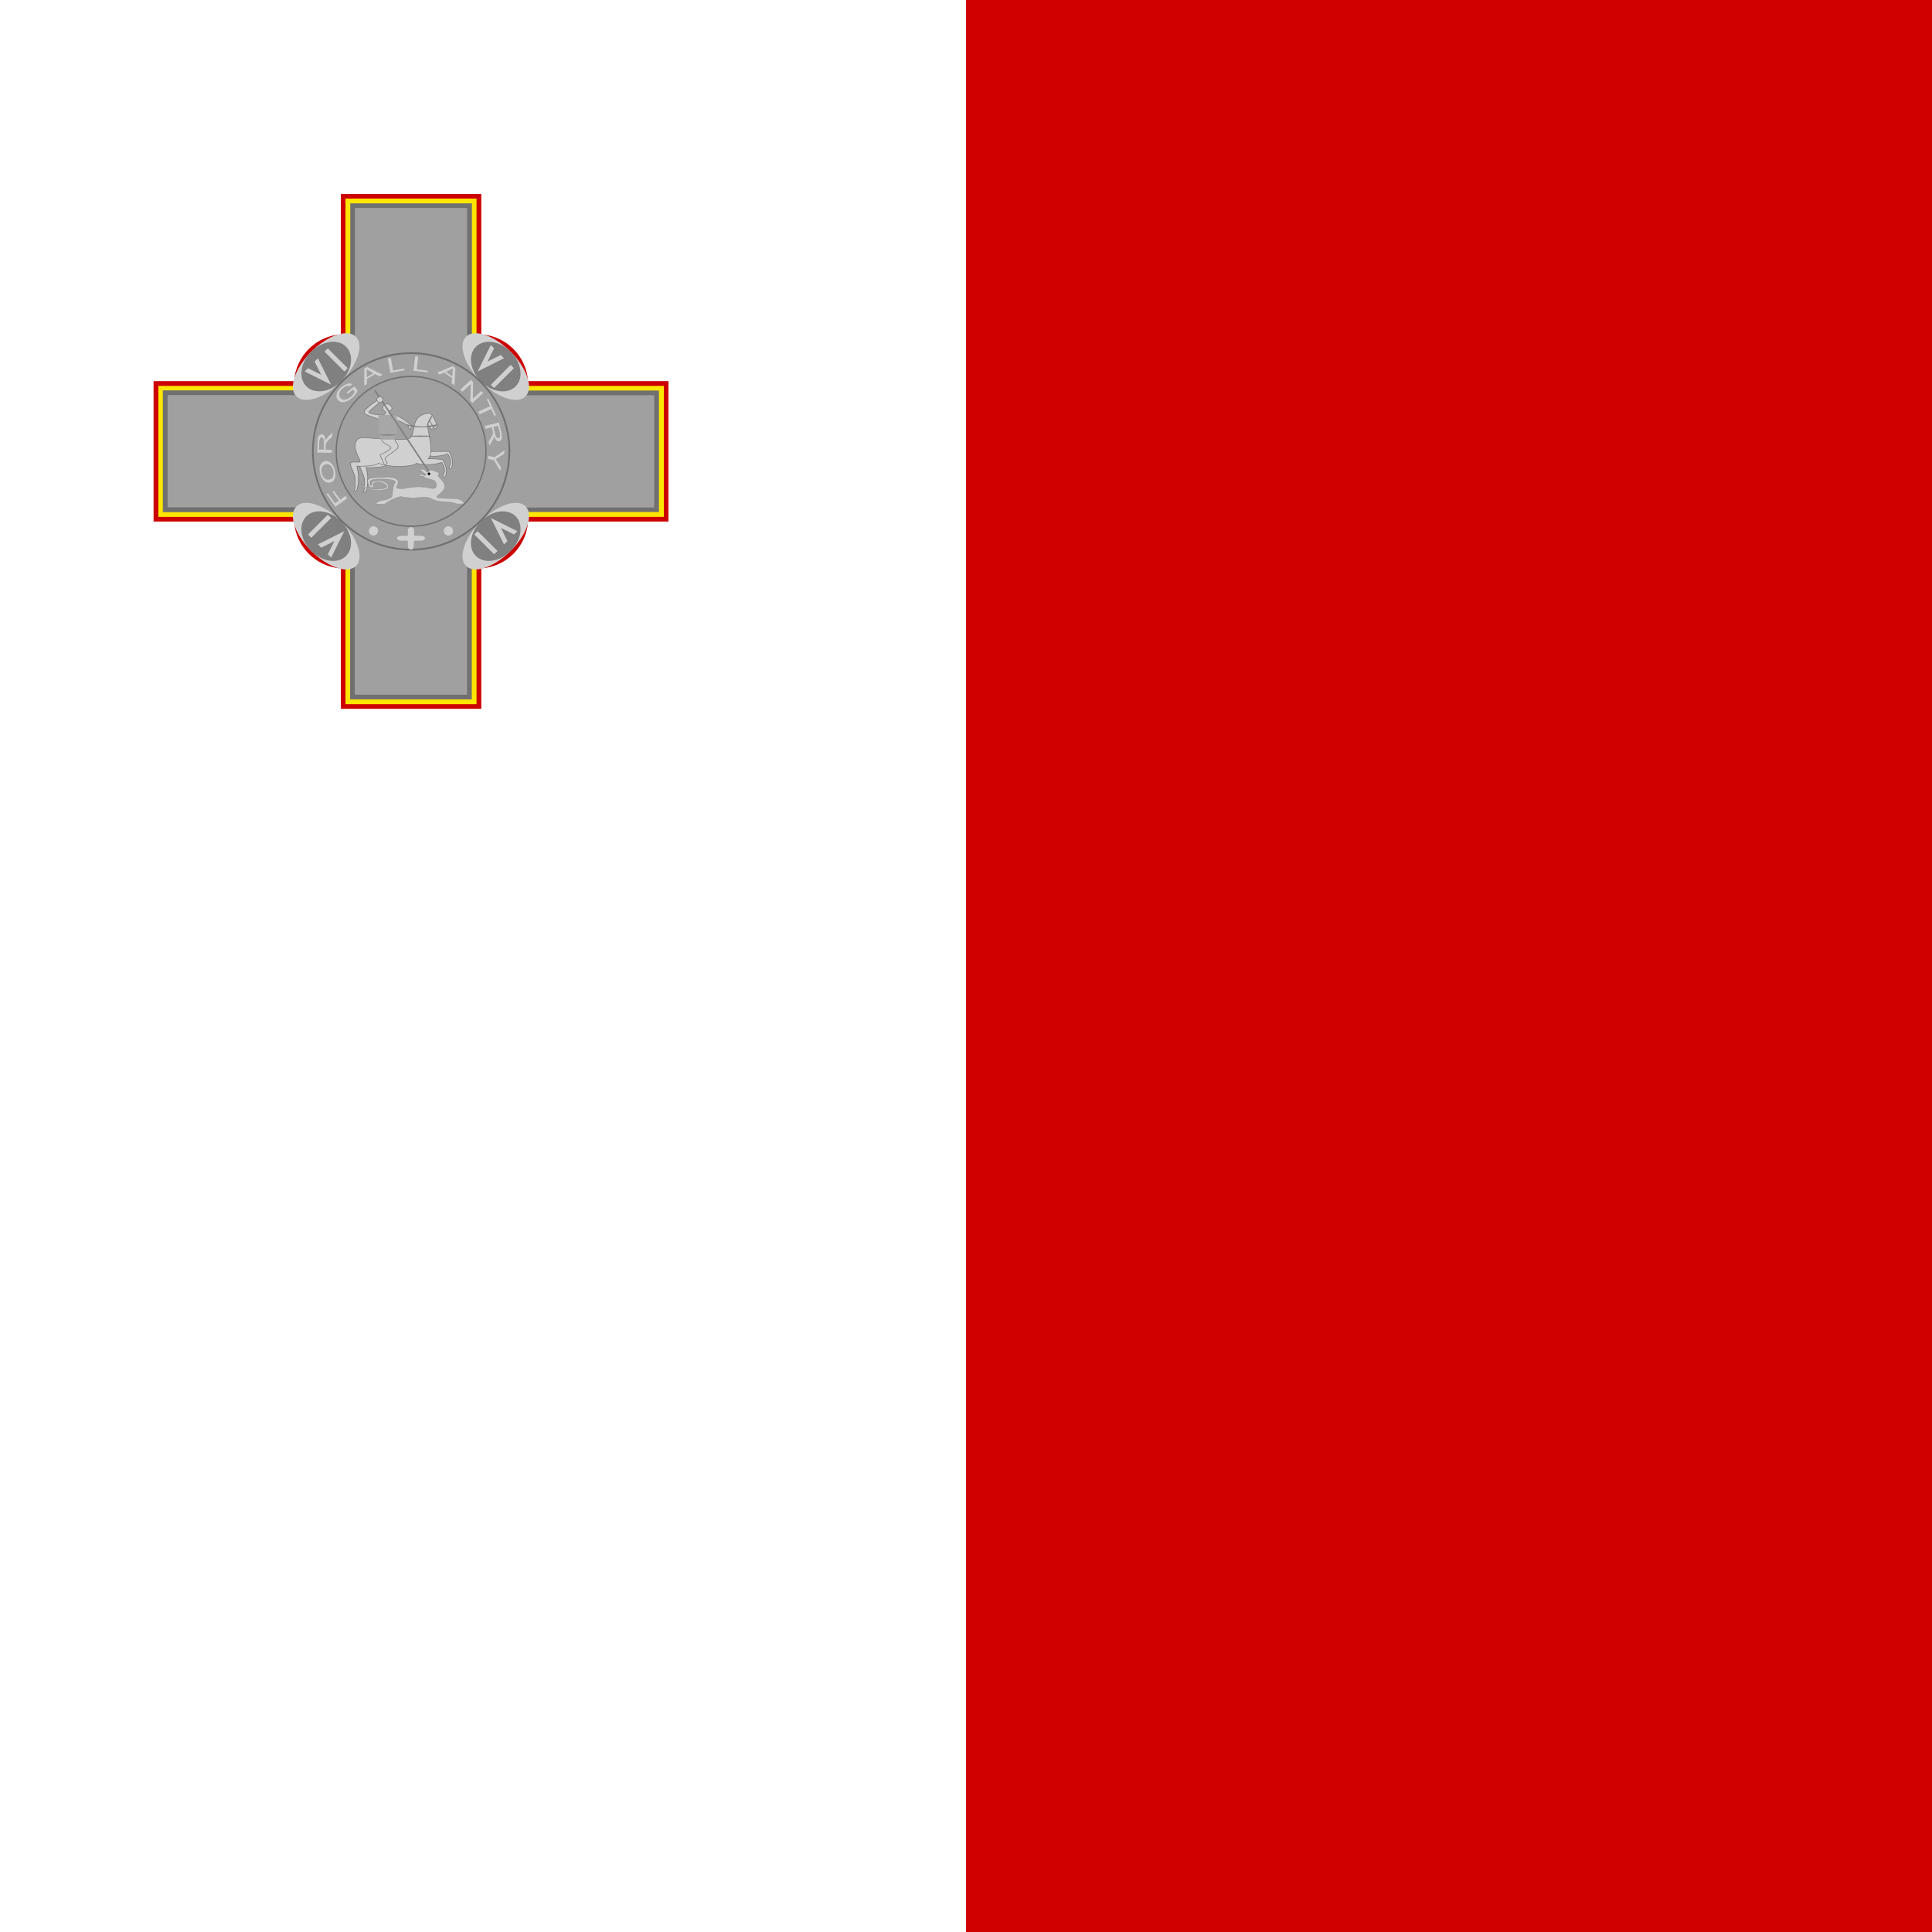
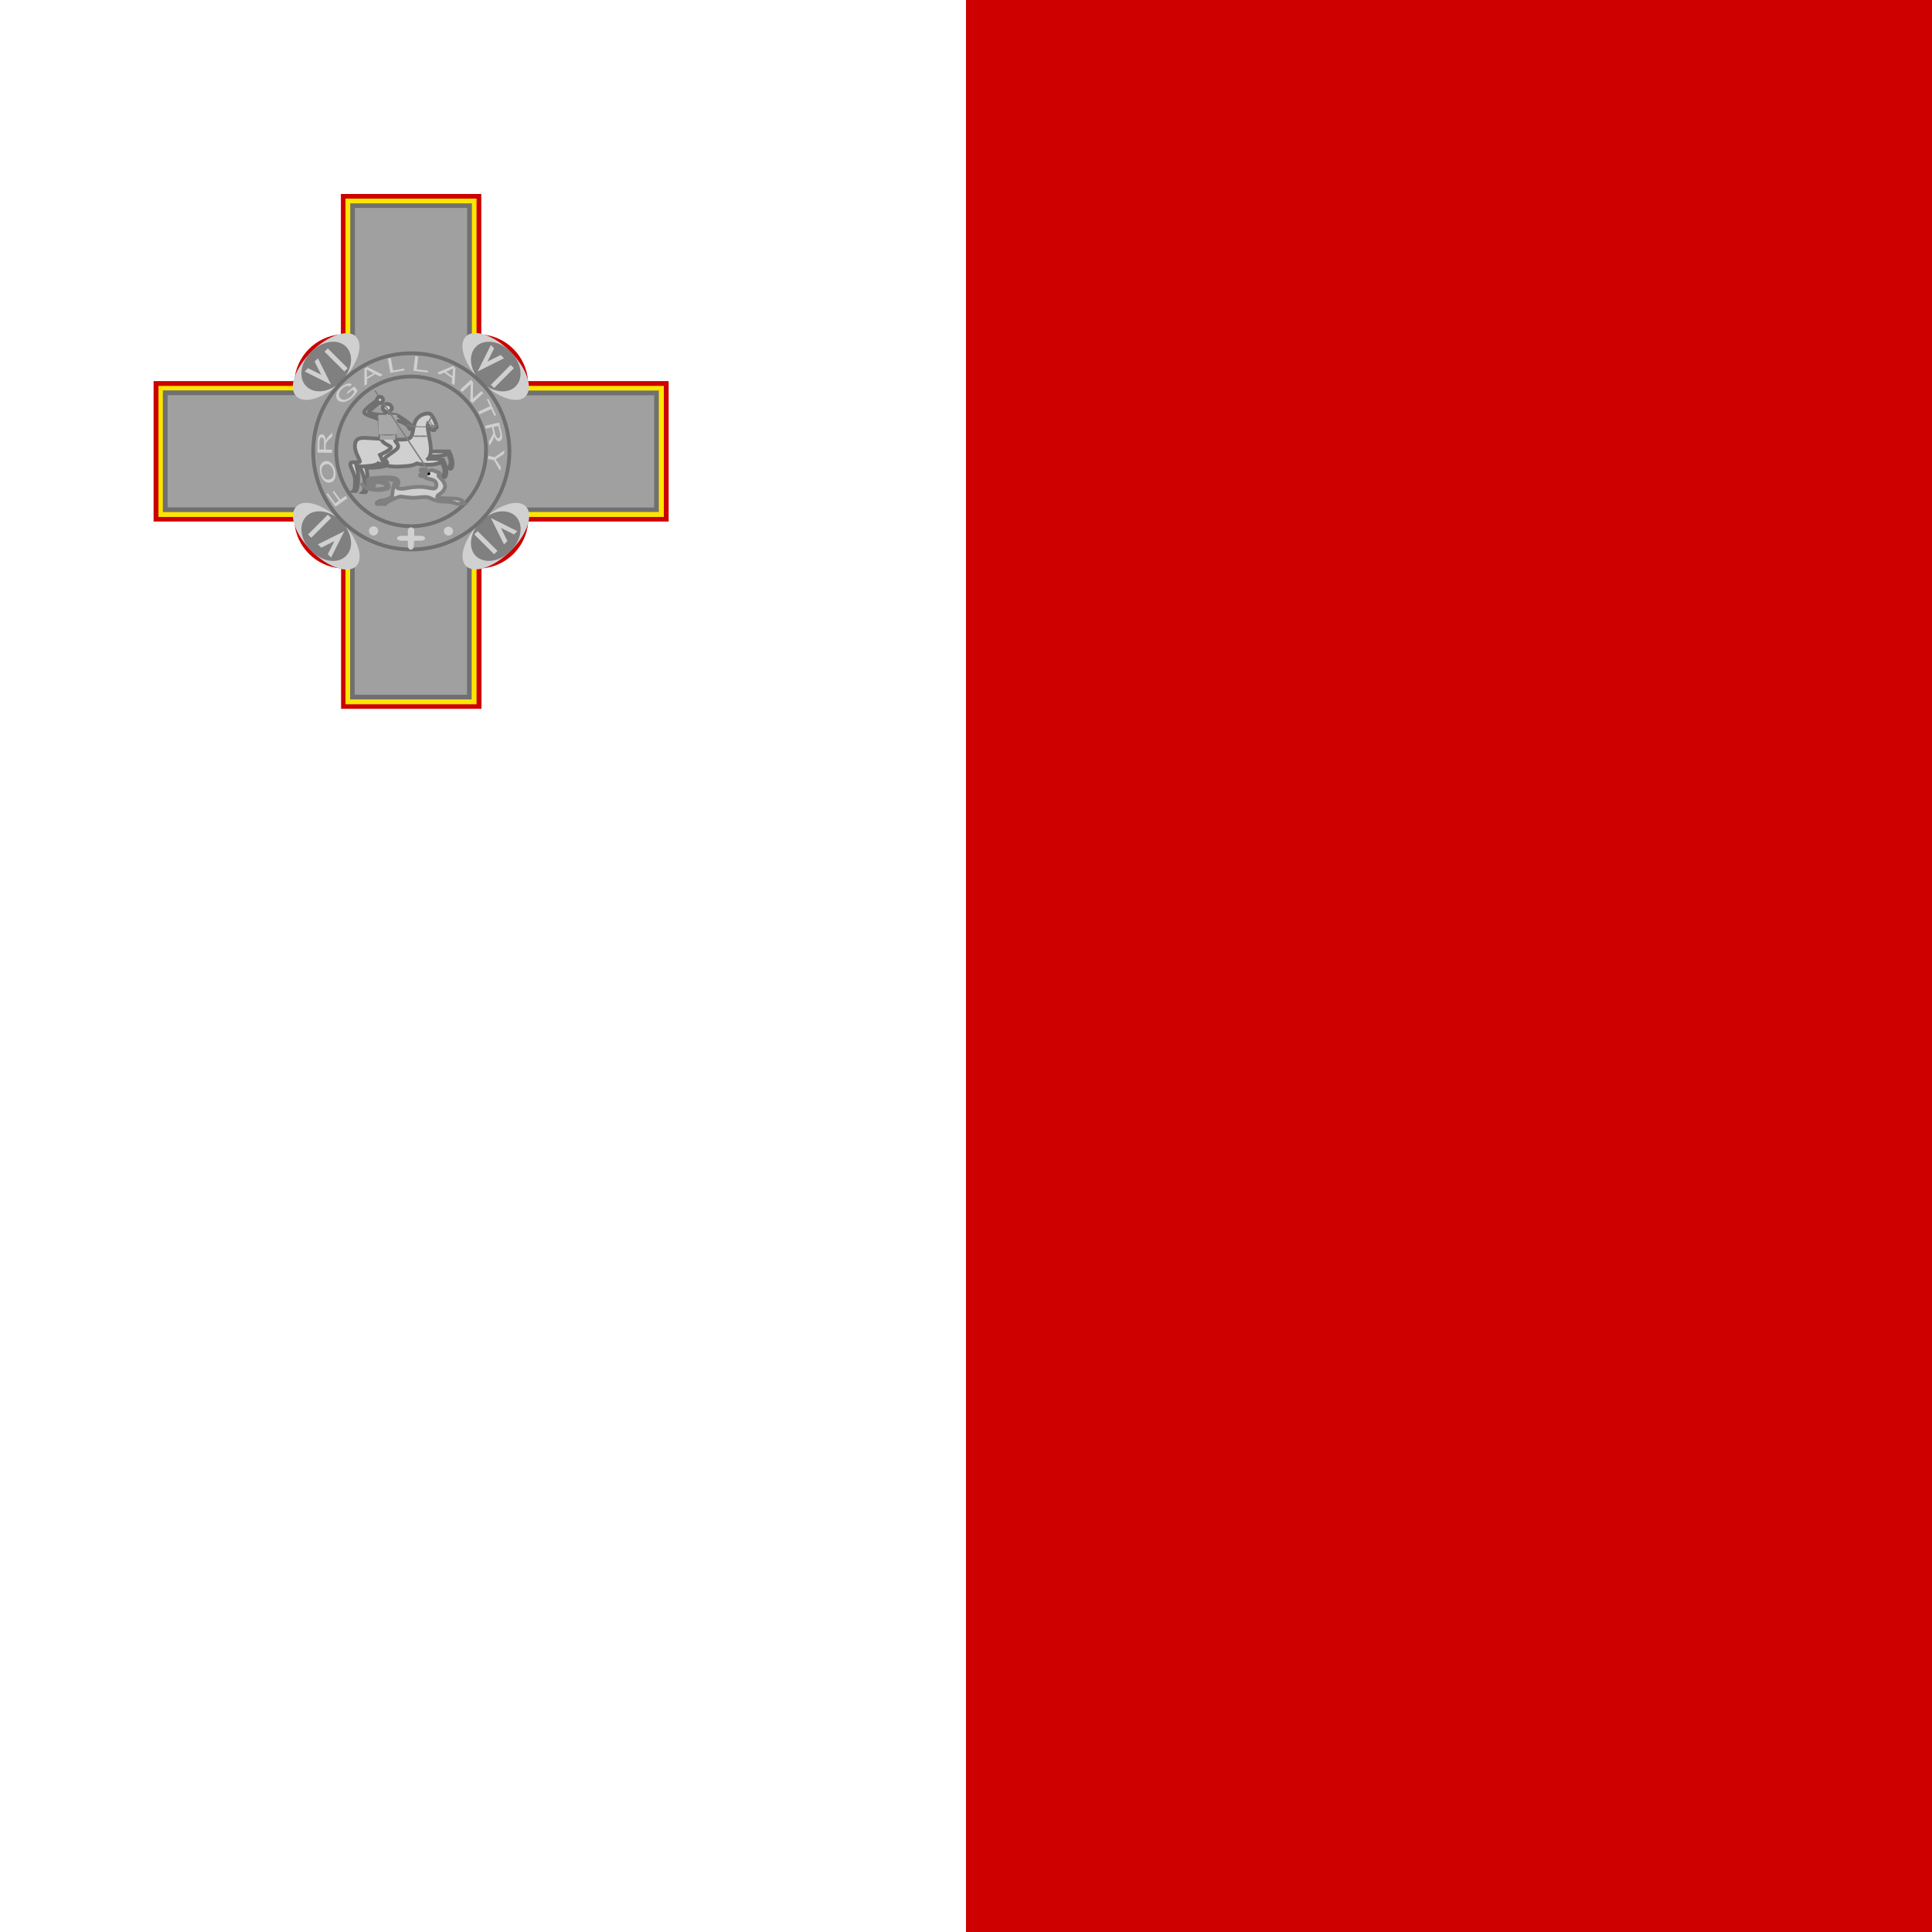
<svg xmlns="http://www.w3.org/2000/svg" id="flag-icons-mt" viewBox="0 0 512 512">
-   <g fill-rule="evenodd" stroke-width="1pt">
-     <path fill="#ce0000" d="M256 0h256v512H256z" />
-     <path fill="#fff" d="M0 0h256v512H0z" />
-   </g>
-   <g transform="matrix(.35005 0 0 .35003 40.7 -25.5)">
-     <path fill="#f1eeee" fill-rule="evenodd" d="M183.1 381.7c0 2.3-2.6 4.2-5.8 4.2-3.3 0-5.9-2-5.9-4.2 0-2.3 2.6-4.2 5.8-4.2s6 1.9 6 4.2z" />
-     <path fill="#c00" fill-rule="evenodd" d="M0 361.4v106.3h106.4a38.1 38.1 0 0 0 35.4 35.5v106.3h106.3V503.2a38.1 38.1 0 0 0 35.4-35.5h106.3V361.4H283.5a38.1 38.1 0 0 0-35.4-35.4V219.7H141.8V326a38.1 38.1 0 0 0-35.4 35.4H0z" />
-     <path fill="#ffe600" fill-rule="evenodd" d="M3.6 365v99.2h106.3a38.1 38.1 0 0 0 35.4 35.4V606h99.2V499.6a38.1 38.1 0 0 0 35.5-35.4h106.3V365H280a38.1 38.1 0 0 0-35.5-35.5V223.2h-99.2v106.3A38.1 38.1 0 0 0 110 365H3.6z" />
-     <path fill="#707070" fill-rule="evenodd" d="M7 368.5v92.1h106.3a38.1 38.1 0 0 0 35.5 35.5v106.3h92.1V496a38.1 38.1 0 0 0 35.4-35.5h106.3v-92H276.3A38.1 38.1 0 0 0 241 333V226.8h-92.1V333a38.1 38.1 0 0 0-35.5 35.4H7z" />
-     <path fill="#a0a0a0" fill-rule="evenodd" d="M10.6 372v85h106.3a38.1 38.1 0 0 0 35.4 35.5v106.3h85V492.5a38.1 38.1 0 0 0 35.5-35.4H379v-85H272.8a38.1 38.1 0 0 0-35.4-35.5V230.3h-85v106.3a38.1 38.1 0 0 0-35.5 35.4H10.6z" />
-     <g fill-rule="evenodd">
-       <path fill="#d0d0d0" d="M153.2 327.8c6.3 6.3 1.2 21.4-11.2 33.9s-27.6 17.5-33.9 11.2c-6.2-6.2-1.1-21.3 11.3-33.8s27.6-17.5 33.8-11.3z" />
-       <path fill="gray" d="M145.7 335.3c6.3 6.3 4.6 18-3.7 26.3s-20.1 10-26.3 3.8c-6.3-6.2-4.6-18 3.7-26.3s20.1-10 26.3-3.8z" />
-       <path fill="#d0d0d0" d="m114.4 354.1 2.5-2.5 10 5-5-10 2.5-2.5 10 20-20-10zm15-15 2.5-2.5 15 15-2.4 2.5z" />
-     </g>
-     <g fill-rule="evenodd">
-       <path fill="#d0d0d0" d="M281.6 373c-6.2 6.2-21.4 1.1-33.8-11.3s-17.5-27.6-11.3-33.9c6.3-6.2 21.4-1.1 33.8 11.3s17.5 27.6 11.3 33.8z" />
-       <path fill="gray" d="M274.1 365.4c-6.2 6.2-18 4.6-26.3-3.7s-10-20.1-3.8-26.3 18-4.6 26.3 3.7 10 20 3.8 26.3z" />
-       <path fill="#d0d0d0" d="m255.3 334 2.5 2.6-5 10 10-5 2.5 2.5-20 10 10-20zm15 15.1 2.5 2.5-15 15-2.5-2.4z" />
-     </g>
-     <g fill-rule="evenodd">
-       <path fill="#d0d0d0" d="M236.5 501.3c-6.2-6.2-1.1-21.4 11.3-33.8s27.6-17.5 33.8-11.3c6.2 6.2 1.2 21.4-11.3 33.8s-27.5 17.5-33.8 11.3z" />
-       <path fill="gray" d="M244 493.8c-6.2-6.2-4.5-18 3.8-26.3s20-10 26.3-3.8c6.2 6.3 4.5 18-3.8 26.3s-20 10-26.3 3.8z" />
-       <path fill="#d0d0d0" d="m275.4 475-2.5 2.5-10-5 5 10-2.6 2.5-10-20 20 10zm-15 15-2.6 2.5-15-15 2.5-2.5z" />
-     </g>
-     <g fill-rule="evenodd">
-       <path fill="#d0d0d0" d="M108.2 456.2c6.2-6.2 21.3-1.2 33.8 11.3s17.5 27.6 11.3 33.8c-6.3 6.2-21.4 1.2-33.9-11.3s-17.5-27.6-11.2-33.8z" />
-       <path fill="gray" d="M115.7 463.7c6.2-6.2 18-4.5 26.3 3.8s10 20 3.7 26.3c-6.2 6.2-18 4.5-26.3-3.8s-10-20-3.7-26.3z" />
-       <path fill="#d0d0d0" d="m134.4 495-2.5-2.5 5-10-10 5-2.5-2.5 20-10-10 20zm-15-15-2.5-2.5 15-15 2.5 2.5z" />
-     </g>
-     <path fill="none" stroke="#707070" stroke-width="1pt" d="M269.3 414.6c0 41-34.1 74.4-76.2 74.4S117 455.7 117 414.6s34.1-74.4 76.2-74.4 76.2 33.3 76.2 74.4z" transform="matrix(.97674 0 0 1 6.3 0)" />
-     <path fill="none" stroke="#707070" stroke-width="1pt" d="M269.3 414.6c0 41-34.1 74.4-76.2 74.4S117 455.7 117 414.6s34.1-74.4 76.2-74.4 76.2 33.3 76.2 74.4z" transform="matrix(.74419 0 0 .7619 51.2 98.7)" />
-     <path fill="#d0d0d0" fill-rule="evenodd" d="M170 474.8a3.5 3.5 0 1 1-7 0 3.5 3.5 0 0 1 7 0zm56.8 0a3.5 3.5 0 1 1-7.1 0 3.5 3.5 0 0 1 7 0zm-34.3 0v3.7h-4.7c-4.7 0-4.7 3.7 0 3.7h4.7v3.7c0 3.8 4.2 4.3 4.5.3l.3-4h4.7c4.7 0 4.7-3.7 0-3.7h-4.7v-3.7c0-3.7-4.8-3.7-4.8 0z" />
-     <path fill="#d0d0d0" fill-rule="evenodd" stroke="#707070" stroke-width="1pt" d="M180.7 163v7s-3.3 5.5-24.8 7.2-24.8 0-24.8 0c.6 6.1 4.7 17.9 3.5 31.9.9 16.2-4 31-4 31 .5.8-2 1.3-6.6.8 3.6-3.5 3.1-13.8 3.6-28.3.4-14.6-13.6-36.5-10.7-42.5s63.8-7.1 63.8-7.1z" transform="matrix(.33032 0 0 .29556 117.6 374.3)" />
-     <path fill="#d0d0d0" fill-rule="evenodd" stroke="#707070" stroke-width="1pt" d="M272.8 162.3c20.9-1.1 55.9-.9 55.9-.9s8.3 18.5 7.9 28.7-3.2 19-7 14.6 1.7-3.5 2.4-14.6c.7-11-6.6-22.4-6.6-22.4s-15 7.3-37.5 5.8-12.5-10.8-15-11.2z" transform="matrix(.33032 0 0 .29556 115.2 366.9)" />
-     <path fill="#d0d0d0" fill-rule="evenodd" stroke="#707070" stroke-width="1pt" d="M312.2 274c20.9-1.2 34.6 2.4 34.6 2.4s8.2 18.5 7.9 28.7-3.2 19-7.1 14.6 1.8-3.5 2.5-14.6c.7-11-6.7-22.5-6.7-22.5s-15 7.3-37.4 5.9c-22.5-1.5-16.1-3-18.6-3.4s-3.2 7-37.2 8-51.4-8-51.4-8-3.4 5.4-24.8 7-24.8 0-24.8 0c.5 6.2 4.7 18 3.5 32 .8 16.2-4 31-4 31 .5.8-2.1 1.3-6.6.8 3.5-3.5 3.1-13.8 3.5-28.3C146 313 132.1 291 135 285s18.3-.4 21.3-3.6c2.9-3.1-13.8-25.3-10.7-46 3.2-20.8 20.8-15 42.6-14.2 21.7.7 69.8 7 81.5 0 11.6-7 6.5-33 17.6-49.6a32.2 32.2 0 0 1 28.4-14.2c7 0 17.7 28.4 17.7 35.4l-3.5 3.6h-3.6v3.5c-8 1-9.2-7.7-14.1-14.1-2.2 10 7 42.5 7 63.7 0 17.8-6.6 25.6-7 24.3z" transform="matrix(.33032 0 0 .29556 104.6 339.3)" />
-     <path fill="#d0d0d0" fill-rule="evenodd" stroke="#707070" stroke-width="1pt" d="M209 131.1c.4 7-27.3 22.9-29.6 29.2s7 9.7 4.2 13.3c-2.9 3.6-5.2 2.2-5.8 2.9-.6.7-10.4-24.6-10.4-24.6s26-13 25-18.7-19.2-9-22.6-23.3c-3.3-14.2-1.4-41.7-4.1-47.5C163 56.7 131 51.2 131 42.5s33-32.5 36.4-36c3.5-3.6 7 3.5 3.5 7-3.5 3.6-29.2 25.5-29.2 29 0 3.6 21.3 7.1 28.4 7.1 7 0 10.6-3.5 10.6-7 0-3.1-7-3.6-7-10.7s3.5-10.6 10.6-10.6c3.5 0 10.3 4.5 10.6 10.6.3 6-6.3 6.6-7.1 10.6-.8 4 7 7.1 14.2 7.1 7 0 31.3 20.6 34.8 24.2 3.5 3.5 7 3.5 3.5 7-3.5 3.6-1.4 7.8-5 4.2-3-3.4-3.5-7-3.5-7-.3-3.3-26.3-17.8-29.8-14.2-3.6 3.5 0 46 0 49.6 0 7 7.3 7 7 17.7z" transform="matrix(.33032 0 0 .29556 116.1 372.4)" />
-     <path fill="#a7a7a7" fill-rule="evenodd" d="M170.2 386.9h14v14.7h-14z" />
-     <rect width="87.5" height="1.1" x="405.6" y="64.6" fill="gray" fill-rule="evenodd" rx="1.3" ry=".6" transform="matrix(.5544 .83225 -.88236 .47057 0 0)" />
-     <path fill="#d0d0d0" fill-rule="evenodd" stroke="#707070" stroke-width="1pt" d="M180.7 42.5a7 7 0 1 1-14.2 0 7 7 0 0 1 14.2 0z" transform="matrix(.33032 0 0 .29556 114 362.8)" />
-     <path fill="gray" fill-rule="evenodd" d="M214.7 394.4c0 1-5.4 2-11.7 2s-11.7-1-11.7-2c0-.8 5.4 1.3 11.7 1.3s11.7-2.1 11.7-1.3z" />
-     <path fill="#a7a7a7" fill-rule="evenodd" d="M171.4 401.6h11.7v4.1h-11.7z" />
-     <path fill="gray" fill-rule="evenodd" d="M209.4 391.2c-1 2.2-2.2 3.7-2.4 3.4-.2-.2.6-2.2 1.7-4.3 1.2-2.1 2.3-3.6 2.4-3.4.2.3-.5 2.2-1.7 4.3zm3 5.5c-1.3 1.2-2.3 2-2.4 1.7 0-.2 1-1.3 2.3-2.5 1.3-1.1 2.4-1.9 2.4-1.6 0 .2-1 1.3-2.3 2.4z" />
-     <path fill="gray" fill-rule="evenodd" d="M211 394c.9 1.8 1.5 3.3 1.3 3.4-.1 0-1-1.3-2-3-1-1.8-1.6-3.2-1.4-3.3.2 0 1 1.3 2 3zm-1 9.1c0 .3-3.6.5-8.2.5s-8.2-.2-8.2-.5 3.7-.5 8.2-.5c4.6 0 8.2.2 8.2.5zm-26.9-1c0 .3-2.6.5-5.8.5-3.3 0-5.9-.2-5.9-.5s2.6-.5 5.8-.5 6 .2 6 .5z" />
-     <path fill="#d0d0d0" fill-rule="evenodd" stroke="gray" stroke-width="1pt" d="M375.5 172s9 36 47 36.5 51.3-10.8 35.8-30-44-13.1-40.3 3.4-10.8 22-14.2 10.4c-3.4-11.6-17-46 7.5-48.3 24.5-2.3 76.5-14.8 89.5 9.2S486 198.9 507 204c21 5 24-5.8 60-9.1s49.7 11 62 9c12.3-2 10.6-37.2.8-46.1-9.7-9-28.5-10.6-33.3-20.4-4.8-9.8-17.8-1.9-16.6-13s18.5 7.7 18.7 2c0-.2 2.9-3.9 3.5-4.9-2.2-.8-3.5.6-5.1 2 1.8-2.4 1.7-3.5 2.3-5.4-.3-.7-2.5 2.8-2.9 2s2.5-5.6 1.2-3.8c-.4.5-3.8 3.3-3.9 1.4 0-.8 1.8-2.8 1.2-4-.5-.9-3 1.1-3.4 1.3 1.5-3.3 1.4-3.2 0-5.7-1.3-2.4-2.2-2.4-4.3.4.9-4 1.1-4.8-1-6.3-1.6-1.6-1.7-3-3.8 4.1.8-7.6-1.3-8-.4-11.5.5-3.3 3.3-4.7 7.9-4 9 .1 13.7 18 16.6 17.9 3 0 6.2-18.9 18.8-11.3 12.5 7.7 14 9.2 20.4 13.8 6.3 4.5-4.5 11.4-.9 20.4 3.6 9 28.3 38.8 21.3 70-7 31-25 36-26.7 49.5-1.6 13.4 57 8 72 12.5s24.4 23 25 26.2-26.2 2.9-26.2 2.9-13.8-11.8-46.6-13c-32.9-1-45.4-23-57.7-25.8s-38.5 4.7-53.1 3.6c-14.7-1.1-29.5-5-39-7.1-9.5-2.2-56.7 35.4-56.5 44.2-9.9-.7-33-2.7-32.1-1.7 1 1 4.2-17 22.2-20.2 18-3.2 35.7-17.6 35-27-.5-9.5 3.6-42 5-55.8s8.3-20.6 6.7-28c-1.6-7.2-22.2-14.7-42-14.5-19.8.2-41.8 2-45 10-3.2 8-.7 31 3.4 28.3 4-2.6-1-17.7 3.3-20.8a57.3 57.3 0 0 1 25.8-6.2c10.4-.4 28.5 14.7 28.3 19.5-.2 4.9 5.8 21-2.5 27-8.3 6.2-25.3 9-41.6 7.6a71.4 71.4 0 0 1-38.7-16.7c-6-6-9.6-24.1-9.6-25.4z" transform="matrix(.21598 0 0 .12989 76.3 416.2)" />
-     <path fill-rule="evenodd" d="M209.5 431.6a1 1 0 1 1-2 0 1 1 0 0 1 2 0z" />
-     <path fill="#d0d0d0" d="m253.6 418 4.6 1 7.6-5.3-.6 2.8-4 2.6-2.2 1.4 1.5 2.2 2.5 4-.6 2.6-4.7-8.1-4.6-1 .5-2.2zm-7.7-33.5 8.8-4.1-2.4-5.2 1.2-.5 5.7 12.5-1.2.5-2.4-5.2-8.8 4-1-2zm-13.7-16.7 8.1-7.4 1.6 1.8-.2 12.5 6.4-5.8 1.5 1.6-8.2 7.4-1.6-1.7.3-12.6-6.4 5.9-1.5-1.7zm-35.5-14.3 1.4-11 2.2.4-1.1 9.6 8.5 1-.2 1.3-10.8-1.3zm-17.4 1.6-2-10.8 2.3-.4 1.7 9.5 8.4-1.5.3 1.3-10.7 1.9zM147 371l-.8-1 5.8-4.6 2.5 3.2a16.3 16.3 0 0 1-2 3.2 16 16 0 0 1-2.5 2.6 14.8 14.8 0 0 1-4.1 2.4c-1.4.5-2.6.6-3.7.4s-2-.8-2.7-1.6a4.9 4.9 0 0 1-1-3 6.3 6.3 0 0 1 1-3.6 14.3 14.3 0 0 1 3.2-3.4 13.7 13.7 0 0 1 3-1.8c.9-.4 1.7-.7 2.5-.7s1.4.2 2.1.6l-1.4 1.6a3.7 3.7 0 0 0-1.6-.4c-.5 0-1 .1-1.7.4a9.2 9.2 0 0 0-2.1 1.3c-.8.6-1.5 1.3-2 2l-.9 1.7a4 4 0 0 0 .7 3.7 3.8 3.8 0 0 0 2.2 1.4c.8.2 1.7.1 2.7-.3 1-.4 2-1 2.9-1.6a11.8 11.8 0 0 0 2-2.1c.6-.8 1-1.5 1.2-2l-1.3-1.6-4 3.2zm-.3 79.1-9 6.4-6.8-9.6 1-.7 5.5 7.7 2.8-2-4.7-6.7 1-.7 4.8 6.6 4-2.9 1.4 2zm-13.2-14.3a3.6 3.6 0 0 0 2.5-2.5c.4-1.3.4-2.7 0-4.4a7.3 7.3 0 0 0-2.3-3.8 3.8 3.8 0 0 0-3.6-.7 3.9 3.9 0 0 0-2 1.3 4.5 4.5 0 0 0-1 2.5c-.1 1 0 2 .3 3.1a8 8 0 0 0 2.2 3.8c1 1 2.3 1.1 3.9.7zm.6 2.3c-1.8.5-3.4.1-4.8-1-1.4-1.3-2.4-3-3.1-5.4-.4-1.6-.6-3-.5-4.4s.5-2.5 1.2-3.4a4.7 4.7 0 0 1 2.5-1.8 4.7 4.7 0 0 1 3.2.2 6.5 6.5 0 0 1 2.8 2.4 12.8 12.8 0 0 1 1.8 3.9c.4 1.6.6 3 .4 4.4a6.6 6.6 0 0 1-1.2 3.4 4.4 4.4 0 0 1-2.3 1.7zm.9-22.4-11-.2.2-7.7c0-1.6.1-2.7.3-3.5.3-.8.6-1.5 1.1-2 .5-.4 1.1-.6 1.7-.6.8 0 1.4.4 2 1.2s.8 2 .9 3.7l.6-1.3a9.8 9.8 0 0 1 1.5-2l3-2.9v3l-2.4 2.2-1.5 1.6c-.4.4-.6.8-.8 1.2a4.6 4.6 0 0 0-.3 1v1.3l-.1 2.6 4.8.2v2.3zm-6.1-2.4.1-5-.1-2.4a2.8 2.8 0 0 0-.7-1.4 2 2 0 0 0-1-.5c-.5 0-1 .3-1.2 1a6 6 0 0 0-.6 2.7l-.1 5.5 3.6.1zm30.6-48.4V352l2.2-1.3 11.7 5.9-2.2 1.3-3.5-1.8-6.2 3.7v3.8l-2 1.3zm2-6.5 5-3-3.1-1.7-2.2-1.3.2 2.3v3.7zm53.1-3.4 11.9-5 2 1.5-.7 13-2.2-1.5.4-3.9-6-4.2-3.4 1.5-2-1.4zm6.7-.7 4.8 3.5.3-3.6c.1-1 .2-1.9.4-2.5l-2 1.1-3.5 1.5zm29.5 41 10.7-2.6 1.8 7.5c.3 1.5.5 2.7.5 3.5a4 4 0 0 1-.6 2.1c-.4.6-.8 1-1.4 1.1-.8.2-1.5 0-2.2-.7a8.2 8.2 0 0 1-1.9-3.3c0 .6 0 1-.2 1.4a9.8 9.8 0 0 1-1 2.2l-2.2 3.7-.7-2.8 1.7-2.8 1.1-2c.3-.5.4-1 .5-1.3a4.6 4.6 0 0 0 0-1l-.2-1.3-.7-2.6-4.7 1.1-.5-2.2zm6.5.8 1.1 4.8c.3 1 .5 1.8.8 2.3.3.6.6 1 1 1.2.3.2.7.3 1 .2.5-.1.9-.5 1-1.1a6 6 0 0 0-.1-3l-1.3-5.3-3.5.9z" />
-   </g>
+   <path d="M256,0H512V512H256Z" fill="#ce0000" fill-rule="evenodd" />
+   <path d="M0,0H256V512H0Z" fill="#fff" fill-rule="evenodd" />
+   <path d="M104.79,108.11c0,.8-.91,1.47-2,1.47s-2.06-.7-2.06-1.47.91-1.47,2-1.47,2.1.66,2.1,1.47Z" fill="#f1eeee" fill-rule="evenodd" />
+   <path d="M40.7,101v37.21H78a13.33,13.33,0,0,0,12.39,12.43v37.2h37.21v-37.2a13.34,13.34,0,0,0,12.39-12.43h37.21V101H139.94a13.35,13.35,0,0,0-12.39-12.39V51.4H90.34V88.61A13.33,13.33,0,0,0,78,101Z" fill="#c00" fill-rule="evenodd" />
+   <path d="M42,102.26V137H79.17a13.33,13.33,0,0,0,12.39,12.39v37.25h34.73V149.37A13.31,13.31,0,0,0,138.71,137h37.21V102.26H138.71a13.34,13.34,0,0,0-12.42-12.43V52.63H91.56v37.2a13.33,13.33,0,0,0-12.35,12.43Z" fill="#ffe600" fill-rule="evenodd" />
+   <path d="M43.15,103.49v32.23H80.36a13.33,13.33,0,0,0,12.43,12.43v37.21H125V148.11a13.32,13.32,0,0,0,12.39-12.42h37.21v-32.2H137.42a13.34,13.34,0,0,0-12.36-12.43V53.89H92.82V91.06A13.32,13.32,0,0,0,80.4,103.45H43.15Z" fill="#707070" fill-rule="evenodd" />
+   <path d="M44.41,104.71v29.75H81.62A13.34,13.34,0,0,0,94,146.89V184.1h29.76V146.89a13.32,13.32,0,0,0,12.42-12.39h37.18V104.75H136.19A13.34,13.34,0,0,0,123.8,92.32V55.11H94.05V92.32a13.34,13.34,0,0,0-12.43,12.39Z" fill="#a0a0a0" fill-rule="evenodd" />
+   <path d="M94.33,89.24c2.2,2.21.42,7.49-3.92,11.87s-9.66,6.12-11.87,3.92-.38-7.46,4-11.83,9.66-6.13,11.83-4Z" fill="#d0d0d0" fill-rule="evenodd" />
+   <path d="M91.7,91.87c2.21,2.2,1.61,6.3-1.29,9.2s-7,3.5-9.21,1.33-1.61-6.3,1.3-9.2S89.53,89.69,91.7,91.87Z" fill="gray" fill-rule="evenodd" />
+   <path d="M80.75,98.45l.87-.88,3.5,1.75-1.75-3.5.88-.87,3.5,7ZM86,93.2l.87-.88,5.25,5.25-.84.88Z" fill="#d0d0d0" fill-rule="evenodd" />
+   <path d="M139.27,105.06c-2.17,2.17-7.49.39-11.83-4s-6.12-9.66-4-11.87,7.49-.39,11.83,4,6.12,9.66,4,11.83Z" fill="#d0d0d0" fill-rule="evenodd" />
+   <path d="M136.65,102.4c-2.17,2.17-6.3,1.61-9.21-1.29s-3.5-7-1.33-9.21,6.3-1.61,9.21,1.3,3.5,7,1.33,9.2Z" fill="gray" fill-rule="evenodd" />
+   <path d="M130.07,91.41l.87.91-1.75,3.5,3.5-1.75.88.88-7,3.5,3.5-7Zm5.25,5.29.87.87-5.25,5.25-.87-.84Z" fill="#d0d0d0" fill-rule="evenodd" />
+   <path d="M123.49,150c-2.17-2.17-.39-7.49,4-11.83s9.66-6.13,11.83-4,.42,7.49-4,11.83S125.69,152.14,123.49,150Z" fill="#d0d0d0" fill-rule="evenodd" />
+   <path d="M126.11,147.34c-2.17-2.17-1.57-6.3,1.33-9.2s7-3.5,9.21-1.33,1.57,6.3-1.33,9.2S128.32,149.52,126.11,147.34Z" fill="gray" fill-rule="evenodd" />
+   <path d="M137.1,140.76l-.87.88-3.5-1.75,1.75,3.5-.91.87-3.5-7,7,3.5ZM131.85,146l-.91.88-5.25-5.25.88-.88Z" fill="#d0d0d0" fill-rule="evenodd" />
+   <path d="M78.58,134.18c2.17-2.17,7.45-.42,11.83,4s6.12,9.66,4,11.83-7.49.42-11.86-4S76.37,136.35,78.58,134.18Z" fill="#d0d0d0" fill-rule="evenodd" />
+   <path d="M81.2,136.81c2.17-2.17,6.3-1.58,9.21,1.33s3.5,7,1.29,9.2-6.3,1.58-9.2-1.33S79,139,81.2,136.81Z" fill="gray" fill-rule="evenodd" />
+   <path d="M87.75,147.76l-.88-.87,1.75-3.5-3.5,1.75-.87-.88,7-3.5Zm-5.25-5.25-.88-.87,5.25-5.25.88.87Z" fill="#d0d0d0" fill-rule="evenodd" />
+   <path d="M135,119.62a26,26,0,1,1-26-26,26.06,26.06,0,0,1,26,26Z" fill="none" stroke="#707070" />
+   <path d="M128.78,119.62A19.84,19.84,0,1,1,109,99.78a19.86,19.86,0,0,1,19.83,19.84Z" fill="none" stroke="#707070" />
+   <path d="M100.21,140.69A1.23,1.23,0,1,1,99,139.47a1.23,1.23,0,0,1,1.23,1.22Zm19.88,0a1.24,1.24,0,1,1-2.48,0,1.23,1.23,0,0,1,2.45,0h0Zm-12,0V142h-1.64c-1.65,0-1.65,1.29,0,1.29h1.64v1.3c0,1.33,1.47,1.5,1.58.1l.1-1.4h1.65c1.65,0,1.65-1.29,0-1.29h-1.65v-1.3A.85.85,0,1,0,108.08,140.69Z" fill="#d0d0d0" fill-rule="evenodd" />
+   <path d="M102.76,122.38v.72s-.38.57-2.87.75a9.45,9.45,0,0,1-2.87,0,11.6,11.6,0,0,1,.41,3.3,9,9,0,0,1-.46,3.21c0,.08-.23.13-.77.08.42-.36.36-1.43.42-2.93s-1.57-3.78-1.24-4.4S102.76,122.38,102.76,122.38Z" fill="#d0d0d0" stroke="#707070" fill-rule="evenodd" />
+   <path d="M112.57,119.72c2.42-.12,6.46-.1,6.46-.1a8.78,8.78,0,0,1,.92,3c0,1.06-.37,2-.81,1.51s.19-.36.27-1.51a4.09,4.09,0,0,0-.76-2.31,10.32,10.32,0,0,1-4.33.6c-2.61-.16-1.45-1.12-1.74-1.16Z" fill="#d0d0d0" stroke="#707070" fill-rule="evenodd" />
+   <path d="M113.41,121.61a16,16,0,0,1,4,.25,9,9,0,0,1,.91,3c0,1-.37,2-.82,1.51s.21-.36.29-1.51a4.22,4.22,0,0,0-.78-2.33,10.19,10.19,0,0,1-4.32.61c-2.6-.15-1.86-.31-2.15-.35s-.37.72-4.3.83a14.49,14.49,0,0,1-6-.83s-.39.56-2.87.72a9.39,9.39,0,0,1-2.86,0,12.75,12.75,0,0,1,.4,3.31,9.23,9.23,0,0,1-.46,3.21c.06.08-.24.14-.76.08.4-.36.35-1.42.4-2.92s-1.56-3.79-1.22-4.41,2.11,0,2.46-.37-1.6-2.62-1.24-4.76,2.41-1.55,4.93-1.47,8.07.72,9.42,0,.75-3.41,2-5.13a3.88,3.88,0,0,1,3.28-1.47c.81,0,2.05,2.94,2.05,3.66l-.41.37H115V114c-.92.1-1.06-.8-1.63-1.46-.25,1,.81,4.39.81,6.59,0,1.84-.76,2.65-.81,2.51Z" fill="#d0d0d0" stroke="#707070" fill-rule="evenodd" />
+   <path d="M105.51,118.41c0,.73-3.16,2.37-3.43,3s.81,1,.49,1.38-.6.23-.67.3-1.2-2.54-1.2-2.54,3-1.35,2.89-1.94-2.22-.93-2.62-2.41-.16-4.31-.47-4.91-4-1.16-4-2.06,3.81-3.36,4.21-3.73.81.37.4.73-3.37,2.64-3.37,3,2.46.73,3.28.73,1.22-.36,1.22-.72-.8-.37-.8-1.11.4-1.1,1.22-1.1a1.4,1.4,0,0,1,1.23,1.1c0,.62-.73.68-.82,1.1s.81.73,1.64.73,3.62,2.13,4,2.51.81.36.41.72-.17.81-.58.43a1.46,1.46,0,0,1-.41-.72c0-.34-3-1.84-3.44-1.47s0,4.76,0,5.13C104.7,117.31,105.54,117.31,105.51,118.41Z" fill="#d0d0d0" stroke="#707070" fill-rule="evenodd" />
+   <path d="M100.28,109.93h4.9v5.14h-4.9Z" fill="#a7a7a7" fill-rule="evenodd" />
+   <path d="M99.71,103.68l16.48,24.73c.14.21.18.42.08.47h0c-.09.05-.28-.08-.42-.29L99.37,103.86c-.14-.21-.17-.42-.08-.47h0C99.38,103.34,99.57,103.47,99.71,103.68Z" fill="gray" fill-rule="evenodd" />
+   <path d="M101.5,105.89a.82.82,0,1,1-.82-.74.78.78,0,0,1,.82.74Z" fill="#d0d0d0" stroke="#707070" fill-rule="evenodd" />
+   <path d="M115.86,112.55c0,.35-1.89.7-4.1.7s-4.1-.35-4.1-.7,1.89.46,4.1.46S115.86,112.27,115.86,112.55Z" fill="gray" fill-rule="evenodd" />
+   <path d="M100.7,115.07h4.09v1.44H100.7Z" fill="#a7a7a7" fill-rule="evenodd" />
+   <path d="M114,111.43c-.35.77-.77,1.3-.84,1.19a4.19,4.19,0,0,1,.6-1.5c.42-.74.8-1.26.84-1.19A3.49,3.49,0,0,1,114,111.43Zm1,1.93c-.45.42-.8.7-.84.59a4.2,4.2,0,0,1,.81-.87c.45-.39.84-.67.84-.56A3.67,3.67,0,0,1,115.05,113.36Z" fill="gray" fill-rule="evenodd" />
+   <path d="M114.56,112.41a3.1,3.1,0,0,1,.46,1.19,6,6,0,0,1-.7-1c-.35-.63-.56-1.12-.49-1.15a4.54,4.54,0,0,1,.7,1Zm-.35,3.19a11.71,11.71,0,0,1-2.87.17,11.71,11.71,0,0,1-2.87-.17,11,11,0,0,1,2.87-.18A10.87,10.87,0,0,1,114.21,115.6Zm-9.42-.35a6,6,0,0,1-2,.17,6.13,6.13,0,0,1-2.06-.17,5.59,5.59,0,0,1,2-.18,6.15,6.15,0,0,1,2.1.18Z" fill="gray" fill-rule="evenodd" />
+   <path d="M95.8,128s.68,1.64,3.55,1.66,3.88-.49,2.71-1.36-3.33-.6-3,.15-.82,1-1.07.48-1.29-2.1.56-2.2,5.79-.67,6.77.42-1.12,2.08.47,2.31,1.81-.27,4.54-.42,3.75.5,4.68.41.81-1.69.06-2.09-2.15-.49-2.51-.93-1.35-.09-1.26-.59,1.4.35,1.42.09c0,0,.21-.18.26-.22a.48.48,0,0,0-.39.09.51.51,0,0,0,.18-.25s-.19.13-.22.09.19-.25.09-.17-.29.15-.3.06.14-.12.1-.18-.23.05-.26.06c.11-.15.1-.14,0-.26s-.17-.11-.33,0c.07-.18.09-.22-.07-.29s-.13-.13-.29.19c.06-.35-.1-.36,0-.52s.25-.22.6-.18c.68,0,1,.81,1.25.81s.47-.86,1.42-.51,1.06.41,1.55.62-.34.52-.07.93,2.14,1.76,1.61,3.18-1.89,1.64-2,2.25,4.31.37,5.44.57a2.94,2.94,0,0,1,1.89,1.19,8.61,8.61,0,0,1-2,.13,9,9,0,0,0-3.52-.59c-2.49,0-3.43-1-4.36-1.17s-2.91.21-4,.16-2.23-.22-3-.32-4.28,1.61-4.27,2c-.75,0-2.49-.12-2.42-.08a2.19,2.19,0,0,1,1.67-.91c1.36-.15,2.7-.8,2.65-1.23a18.46,18.46,0,0,1,.38-2.54c.1-.63.63-.94.5-1.27s-1.67-.67-3.17-.66-3.16.09-3.4.45-.06,1.41.25,1.29-.07-.8.25-1a7,7,0,0,1,2-.28c.79,0,2.16.67,2.14.89s.44.95-.19,1.23a8,8,0,0,1-3.14.34,7.49,7.49,0,0,1-2.93-.76A2.21,2.21,0,0,1,95.8,128Z" fill="#d0d0d0" stroke="gray" fill-rule="evenodd" />
+   <path d="M114,125.57a.35.35,0,0,1-.35.35.34.34,0,0,1-.35-.35.35.35,0,0,1,.35-.35A.35.35,0,0,1,114,125.57Z" fill-rule="evenodd" />
+   <path d="M129.47,120.81l1.61.35,2.66-1.85-.21,1-1.4.91-.77.49.53.77.87,1.4-.21.91-1.64-2.84-1.61-.35.17-.77Zm-2.69-11.72,3.08-1.44-.84-1.82.42-.17,2,4.37-.42.18-.84-1.82-3.08,1.4-.35-.7Zm-4.8-5.85,2.84-2.59.56.63-.07,4.38,2.24-2,.52.56-2.87,2.59-.56-.6.11-4.41-2.24,2.07-.53-.6Zm-12.43-5,.49-3.85.78.14-.39,3.36,3,.35-.07.45Zm-6.09.56-.7-3.78.81-.14.59,3.32,2.94-.52.11.45Zm-11.3,5.56-.28-.35,2-1.61.87,1.12a6.32,6.32,0,0,1-1.57,2,5.08,5.08,0,0,1-1.44.84,2.4,2.4,0,0,1-1.29.14,1.66,1.66,0,0,1-1-.56,1.72,1.72,0,0,1-.35-1,2.27,2.27,0,0,1,.35-1.26,5.21,5.21,0,0,1,2.17-1.82,2.24,2.24,0,0,1,.88-.24,1.35,1.35,0,0,1,.73.21l-.49.56a1.19,1.19,0,0,0-.56-.14,1.35,1.35,0,0,0-.59.14,3.12,3.12,0,0,0-.74.45,3.57,3.57,0,0,0-.7.7l-.31.6a1.39,1.39,0,0,0,.24,1.29,1.36,1.36,0,0,0,.77.49,1.54,1.54,0,0,0,.95-.1,5.53,5.53,0,0,0,1-.56,4.07,4.07,0,0,0,.7-.74,3.18,3.18,0,0,0,.42-.7l-.45-.56-1.4,1.12Zm-.11,27.69-3.15,2.24-2.38-3.36.35-.25,1.93,2.7,1-.7-1.65-2.35.35-.24,1.68,2.31,1.4-1,.49.7Zm-4.62-5a1.26,1.26,0,0,0,.88-.87,2.86,2.86,0,0,0,0-1.54,2.59,2.59,0,0,0-.81-1.33,1.33,1.33,0,0,0-1.26-.25,1.44,1.44,0,0,0-.7.46,1.63,1.63,0,0,0-.35.87,3,3,0,0,0,.11,1.09,2.72,2.72,0,0,0,.77,1.33A1.32,1.32,0,0,0,87.43,127Zm.21.81A1.84,1.84,0,0,1,86,127.5a4,4,0,0,1-1.08-1.89,5,5,0,0,1-.18-1.54,2.18,2.18,0,0,1,.42-1.19,1.64,1.64,0,0,1,2-.56,2.28,2.28,0,0,1,1,.84,4.55,4.55,0,0,1,.63,1.36,4,4,0,0,1,.14,1.54,2.4,2.4,0,0,1-.42,1.19,1.57,1.57,0,0,1-.81.6ZM88,120l-3.85-.07.07-2.7a5.26,5.26,0,0,1,.1-1.22,1.88,1.88,0,0,1,.39-.7.93.93,0,0,1,.59-.21.85.85,0,0,1,.7.42,2.45,2.45,0,0,1,.32,1.29l.21-.45a3.26,3.26,0,0,1,.52-.7l1-1v1l-.84.77-.52.56a1.46,1.46,0,0,0-.28.42,1.42,1.42,0,0,0-.11.35v.46l0,.91,1.68.07V120Zm-2.14-.84,0-1.75,0-.84a1,1,0,0,0-.24-.49.78.78,0,0,0-.35-.18.44.44,0,0,0-.42.35,2,2,0,0,0-.21.95l0,1.92,1.26,0Zm10.71-16.94V97.71l.77-.45,4.1,2.06-.77.46-1.23-.63-2.17,1.29v1.33l-.7.46Zm.7-2.28,1.75-1-1.08-.59-.77-.46.07.81V100Zm18.59-1.19L120,97l.7.53-.25,4.55-.77-.53.14-1.36-2.1-1.47-1.19.52Zm2.35-.24,1.68,1.22.1-1.26a4.94,4.94,0,0,1,.14-.87l-.7.38Zm10.32,14.35,3.75-.91.63,2.62a7.74,7.74,0,0,1,.17,1.23,1.35,1.35,0,0,1-.21.73.77.77,0,0,1-.49.39.75.75,0,0,1-.77-.25,2.88,2.88,0,0,1-.66-1.15,1,1,0,0,1-.07.49,3.57,3.57,0,0,1-.35.77l-.77,1.29-.25-1,.6-1,.38-.7a2,2,0,0,0,.18-.45,2,2,0,0,0,0-.35l-.07-.46-.25-.91-1.64.39-.18-.77Zm2.28.28.38,1.68a4.68,4.68,0,0,0,.28.8.89.89,0,0,0,.35.42.42.42,0,0,0,.35.07.43.43,0,0,0,.35-.38,2.07,2.07,0,0,0,0-1l-.46-1.86Z" fill="#d0d0d0" />
</svg>
